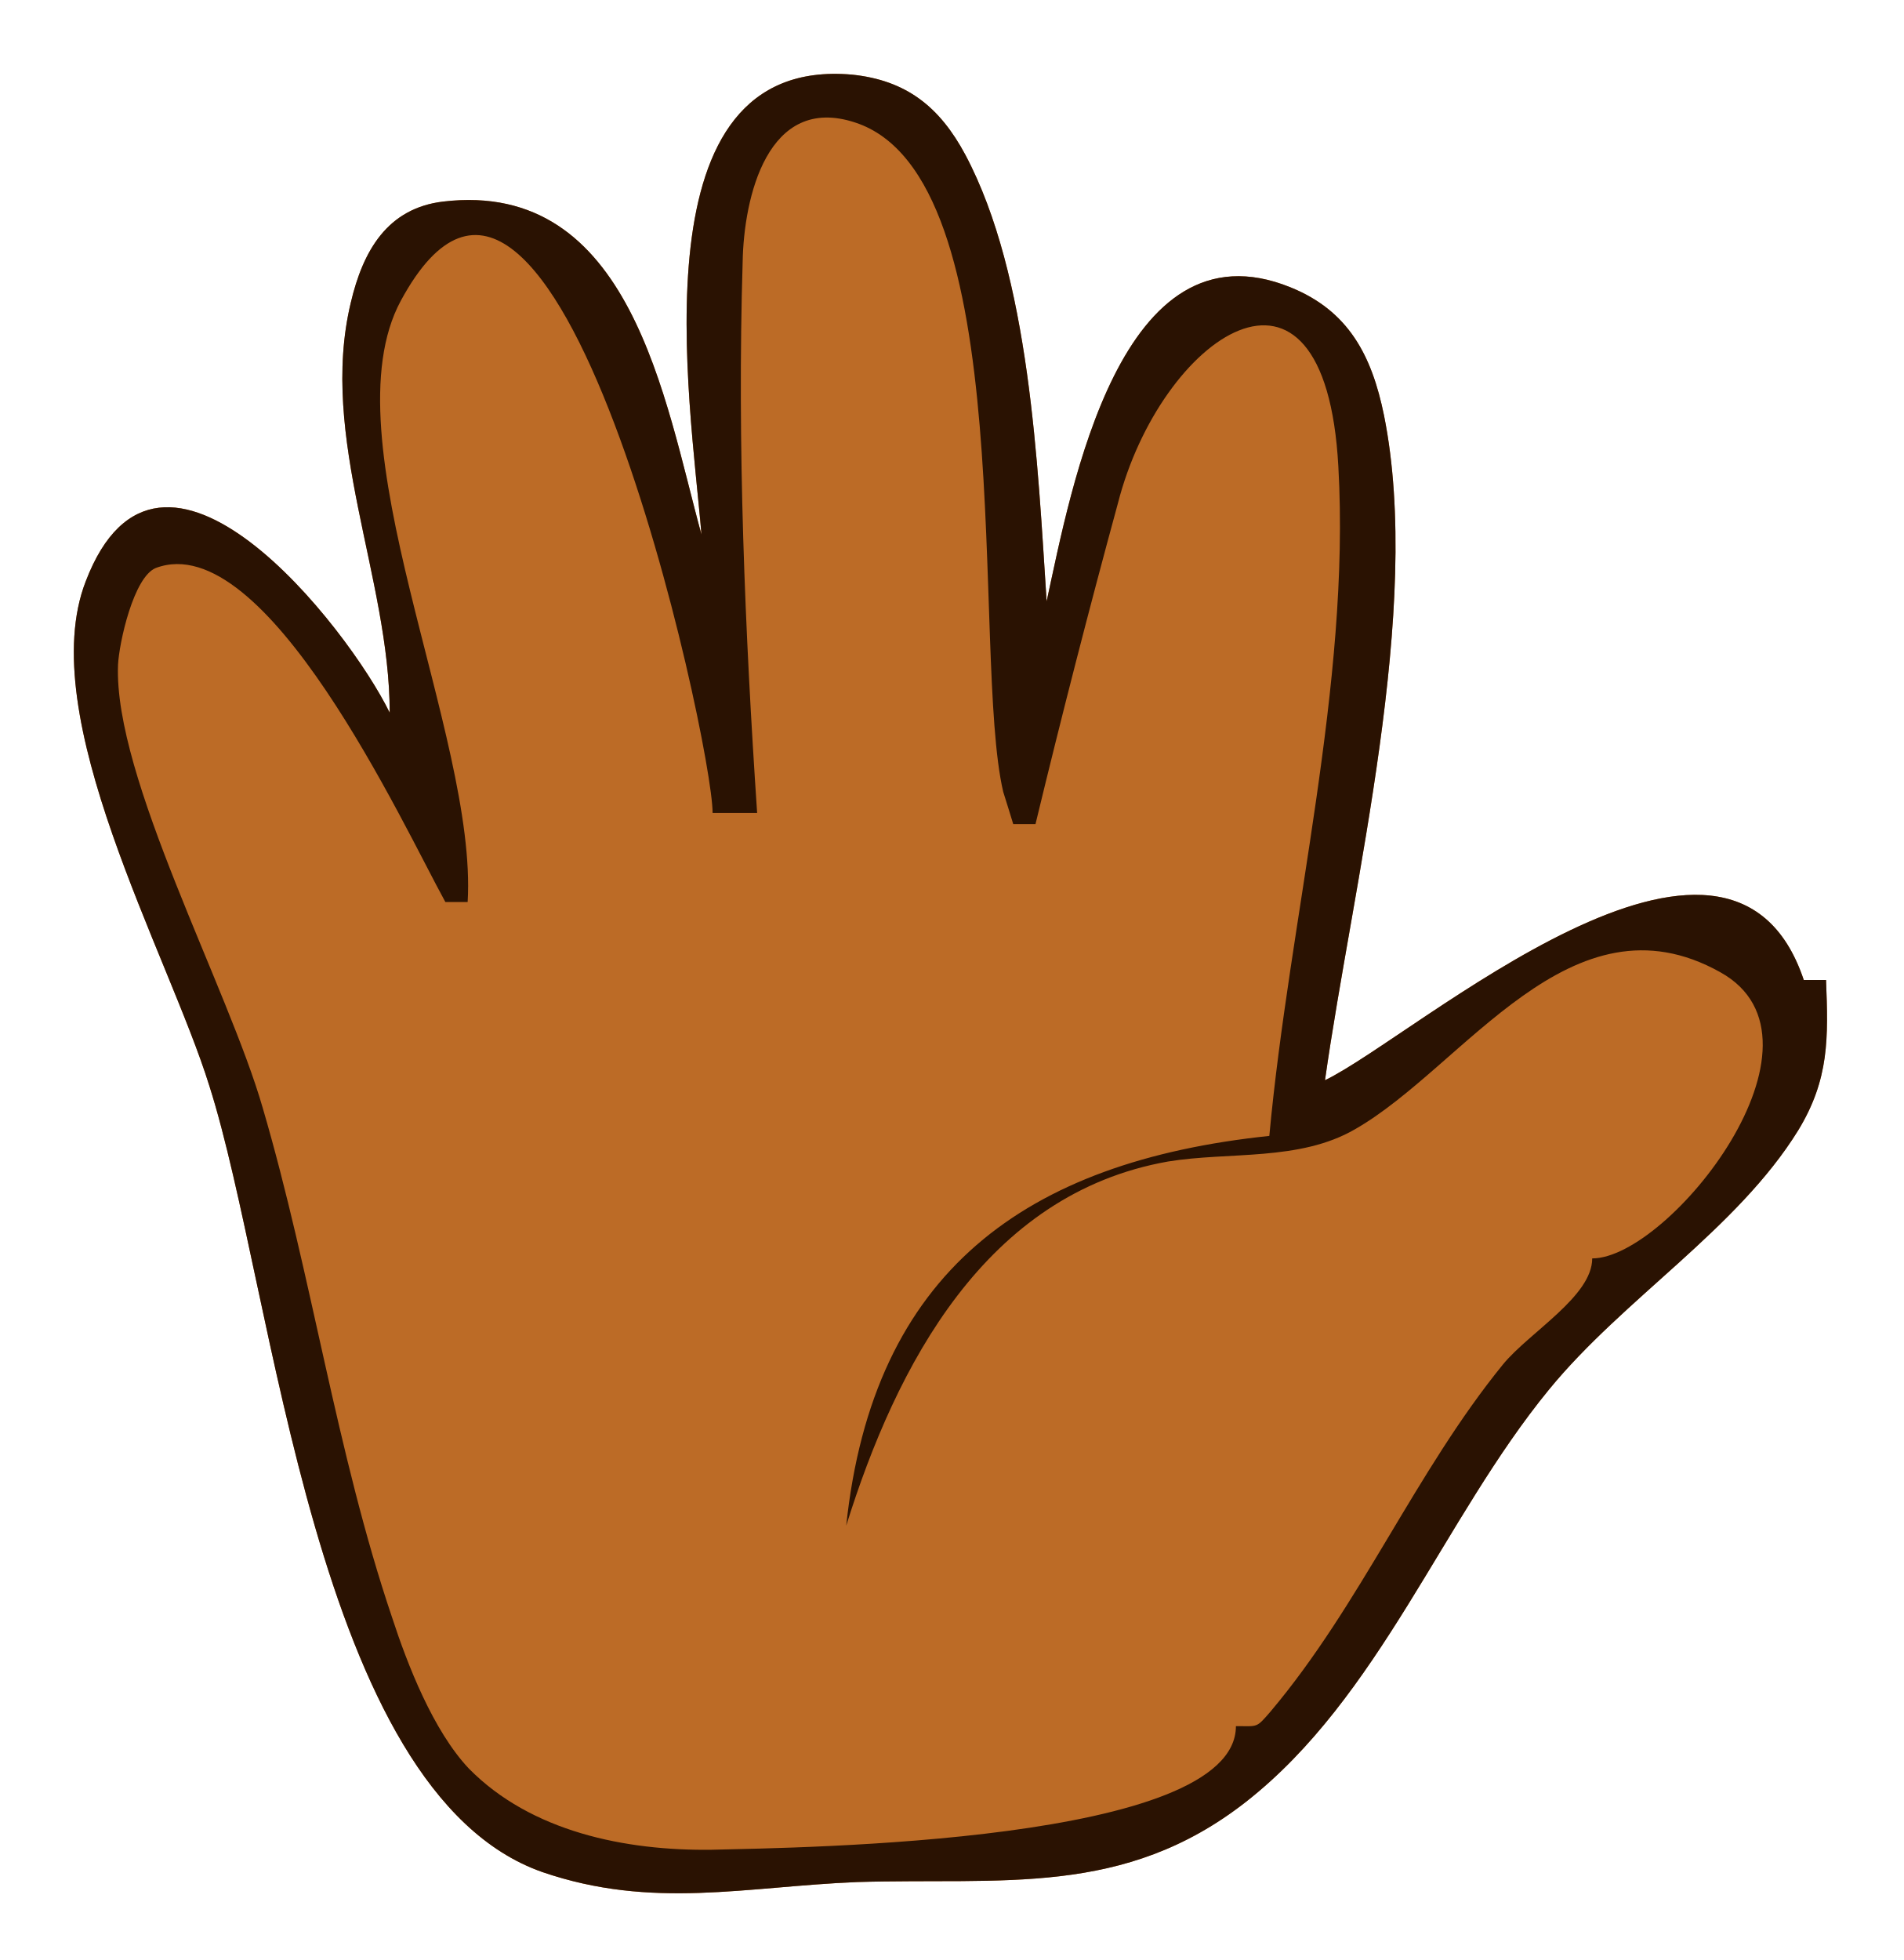
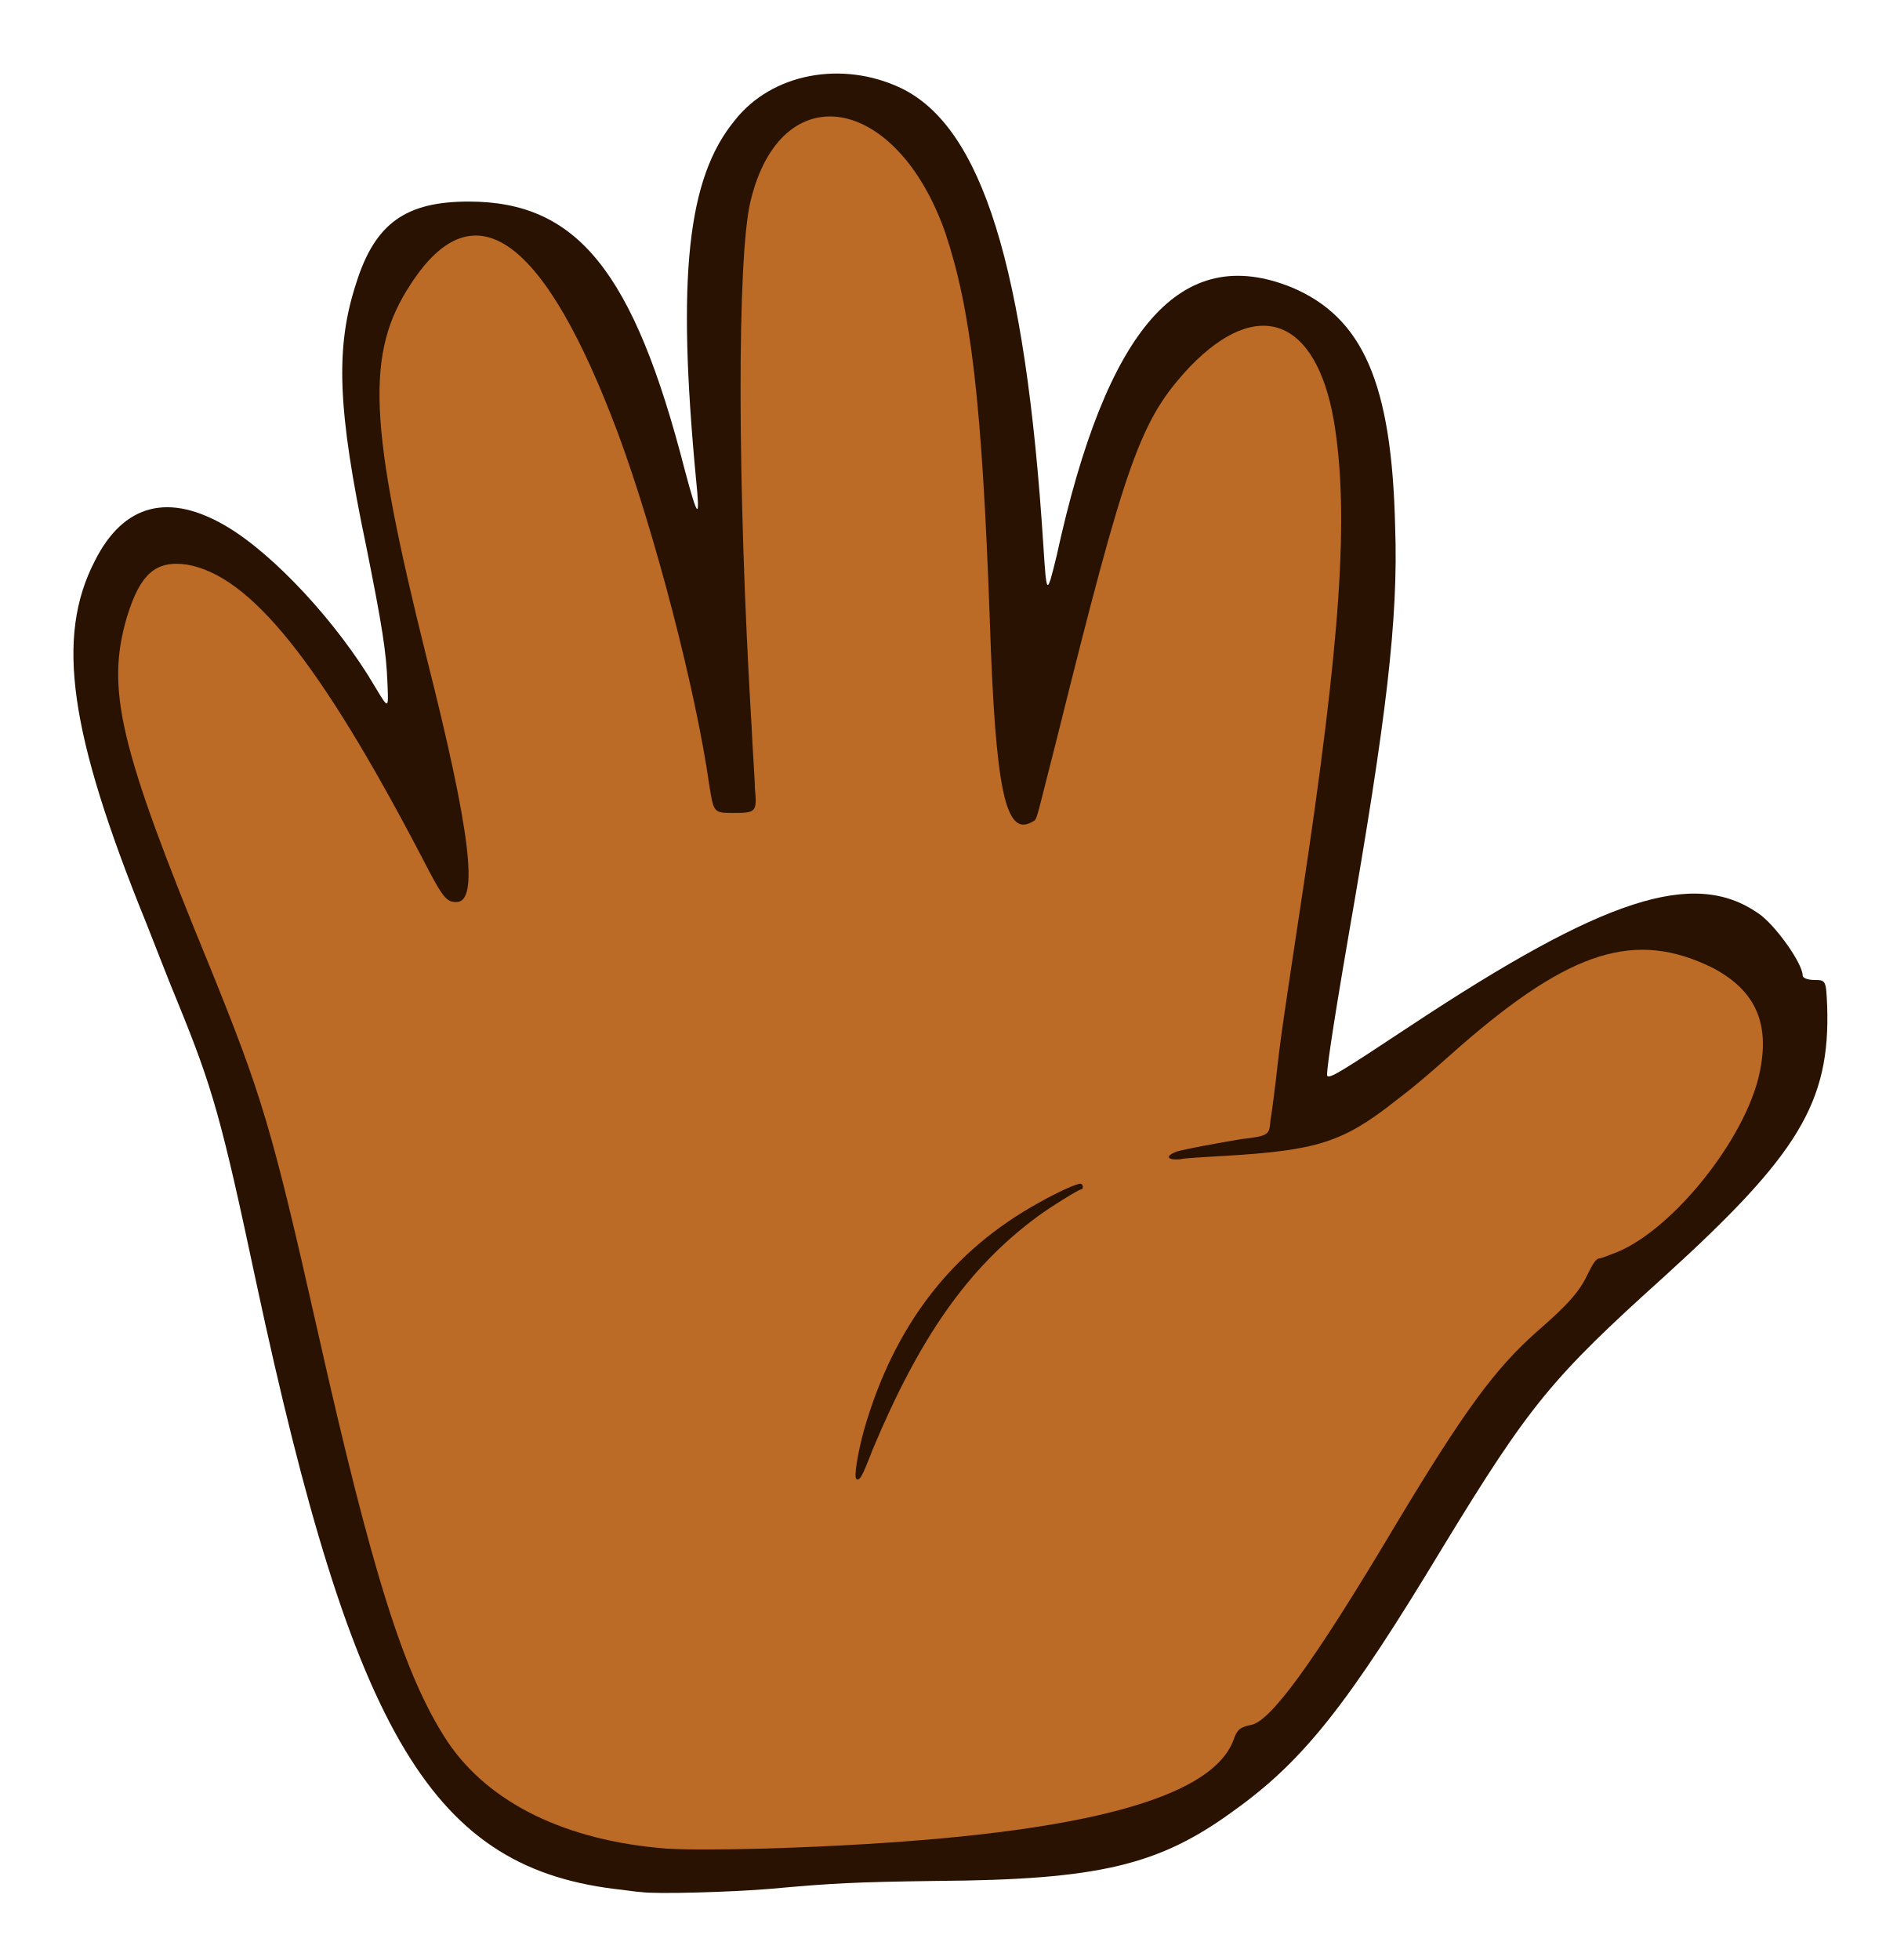
<svg xmlns="http://www.w3.org/2000/svg" viewBox="0 0 171 176" width="171" height="176">
-   <g transform="matrix(-1 0 0 1 171 0)">
-     <path fill="#bc6b26" d="M108 48c3.3-12 6.3-31.9 23.2-29.9 5 .6 7.2 4.4 8.3 9.1 2.9 12.1-3.5 24.7-3.5 36.8 3.7-7.6 20.6-29.3 27.3-11.8 4.7 12.1-7.4 33.4-11.1 45.3-5.9 18.5-9.4 63.4-29.9 70.6-9.9 3.4-18.3 1.3-28.3.9-13-.4-23.9 1.4-34.9-7.2-12-9.4-17.7-25.4-27.2-37-6.7-8.2-16.9-14.4-22.4-23.3C6.7 96.9 6.8 93.2 7 88h2c6.7-20 34.9 5.1 43 9-2.5-17.7-8.8-42.3-5.3-59.7 1.1-5.4 3.2-9.4 8.4-11.5C70.4 19.6 74.8 43.9 77 54c.8-12.2 1.5-29.2 7.3-40.1 2.3-4.3 5.3-6.7 10.2-7.2C114.1 5 109 35.8 108 48" />
-     <path fill="#2a1202" d="M108 48c3.3-12 6.3-31.9 23.2-29.9 5 .6 7.2 4.4 8.3 9.1 2.9 12.1-3.5 24.7-3.5 36.8 3.7-7.6 20.6-29.3 27.3-11.8 4.7 12.1-7.4 33.4-11.1 45.3-5.9 18.5-9.4 63.4-29.9 70.6-9.9 3.4-18.3 1.3-28.3.9-13-.4-23.9 1.4-34.9-7.2-12-9.4-17.7-25.4-27.2-37-6.7-8.2-16.9-14.4-22.4-23.3C6.7 96.9 6.8 93.2 7 88h2c6.7-20 34.9 5.1 43 9-2.5-17.7-8.8-42.3-5.3-59.7 1.1-5.4 3.2-9.4 8.4-11.5C70.4 19.6 74.8 43.9 77 54c.8-12.2 1.5-29.2 7.3-40.1 2.3-4.3 5.3-6.7 10.2-7.2C114.1 5 109 35.8 108 48m-13 89c-4.5-14.4-12.5-29.8-28.9-32.7-5.5-.9-11.8 0-16.8-2.9-9.8-5.6-19.4-21.6-32.8-14.1C5.5 93.4 21.1 113 28 113c0 3.4 5.6 6.6 8 9.5 7.9 9.7 12.8 21.6 20.9 31.2 1.3 1.5 1.1 1.3 3.1 1.3 0 10.5 39.1 10.9 47.1 11.1 7.7.1 16.2-1.6 21.8-7.3 3.2-3.4 5.5-9.3 6.9-13.6 5-14.8 7.2-30.7 11.6-45.7 3.1-10.8 13.4-29.7 13-39.8-.1-2-1.4-7.9-3.4-8.7-9.9-3.7-22.2 23.1-26 30h-2c-.9-15 12.7-41.6 6-54-13.8-25.5-28 39.6-28 46h-4c1.1-16.3 1.8-33.1 1.3-49.5-.1-5.7-2.2-15.1-10.1-12.5-15 4.9-10.4 47.7-13.3 60.1l-.5 1.6L80 74h-2q-3.5-14.5-7.4-28.8C66.8 30.3 52 19.8 50.8 41.9 49.7 61.4 55.2 82.5 57 102c21.9 2.3 35.6 12.2 38 35" />
-   </g>
+   <path class="c-outline" fill="#2a1202" d="M57.6 169.9C57.4 169.9 56.6 169.8 55.9 169.7C38.9 167.9 31.8 156.2 23 115.1C19.9 100.5 19.1 97.7 16 90.1C15.2 88.2 13.9 84.8 13.1 82.8C6.2 65.8 5 57.2 8.5 50.4C11.1 45.2 15.2 44.2 20.4 47.3C24.6 49.8 30.3 55.9 33.7 61.7C34.9 63.7 34.9 63.7 34.8 61.4C34.7 58.5 34.3 56.1 32.9 49.1C30.3 36.7 30.1 31.2 32 25.4C33.7 20 36.5 18.1 42.1 18.1C51.8 18.1 56.9 24.3 61.5 42.2C62.7 46.7 62.9 46.8 62.5 42.9C60.8 24.9 61.7 16 66 10.8C69.3 6.6 75.6 5.4 80.9 7.9C88.2 11.4 92.1 24 93.7 48.9C94 53.5 94 53.6 94.9 49.9C99.4 29.3 106.1 21.8 116 25.8C122.4 28.5 125 34.4 125.3 47.3C125.6 55.6 124.5 64.6 121.1 84.1C119.5 93.4 119.1 96.5 119.2 96.6C119.4 96.9 120.5 96.2 126.7 92.1C144.1 80.6 152.1 78 157.9 82C159.4 83 161.9 86.5 161.9 87.6C161.9 87.8 162.3 88 163 88C164 88 164 88.1 164.1 90.3C164.4 99 161.5 103.7 149.5 114.6C139.4 123.7 137.4 126.1 129.6 138.9C121.1 153 117.1 158.1 110.8 162.6C104.1 167.5 98.7 168.8 84.1 168.9C76.8 169 74.8 169.1 69.3 169.6C65.9 169.9 58.9 170.1 57.6 169.9Z" />
+   <path class="c-skin" fill="#bc6b26" d="M59.9 166C50.8 165.3 43.9 161.9 40.2 156.4C36.3 150.5 33.4 141.2 28.5 119.4C24.4 101.2 23.5 98.3 18.8 86.7C10.7 67 9.5 61.9 11.4 55.4C12.6 51.5 14 50.3 16.8 50.7C22.5 51.7 28.7 59.4 37.9 77C39.8 80.7 40.1 81 41 81C43 81 42.3 74.8 38.3 59C33.1 38.1 32.8 31.7 36.9 25.5C42.6 16.7 48.9 21.3 55.5 38.9C58.8 47.8 62.5 62 63.7 70.5C64.1 73 64.1 73 65.9 73C67.9 73 68 72.9 67.8 70.8C67.8 70 67.6 67.5 67.5 65.2C66.2 43.6 66.2 23.1 67.4 18.1C70.1 6.7 80.5 8.4 84.9 20.9C87.2 27.8 88.2 36.1 88.9 55.8C89.4 70.9 90.3 75.2 92.7 73.8C93.2 73.5 92.9 74.2 94.9 66.4C101.2 41.1 102.4 37.7 106.9 32.9C113 26.6 118.2 28.6 119.8 37.8C121.2 46.2 120.4 57.6 116.9 80.7C115.5 90 115 93.1 114.6 96.9C114.4 98.5 114.2 100.1 114.1 100.6C114 101.9 114 102 111.4 102.3C109.1 102.7 106.8 103.1 105.7 103.4C104.6 103.8 104.8 104.2 106 104.1C106.3 104 108.1 103.9 109.9 103.8C118.3 103.3 120.6 102.6 125.4 98.8C126.7 97.8 127.5 97.2 131.2 93.9C141.1 85.3 146.9 83.5 153.8 86.9C157.8 89 159.1 92.1 157.9 96.9C156.3 103 149.7 110.9 144.8 112.6C144.3 112.8 143.8 113 143.6 113C143.3 113.1 143.1 113.4 142.6 114.4C141.9 115.9 140.9 117.1 138 119.6C134.3 122.9 131.6 126.5 125.3 137C117.8 149.6 114 154.7 112.3 154.9C111.4 155.1 111.1 155.3 110.8 156.2C108.7 162 94.9 165.2 68.5 166C64.1 166.1 61.8 166.1 59.9 166Z" />
+   <path class="c-outline" fill="#2a1202" d="M76.9 132.8C76.7 132.6 77 130.6 77.6 128.4C80.3 119 85.5 112.3 93.3 108C94.9 107.1 96.8 106.2 97.1 106.3C97.3 106.4 97.3 106.8 97.1 106.8C96.9 106.8 94.3 108.4 93.1 109.3C86.9 113.9 82.6 120.1 78.4 130.1C77.4 132.7 77.2 133 76.9 132.8Z" />
</svg>
